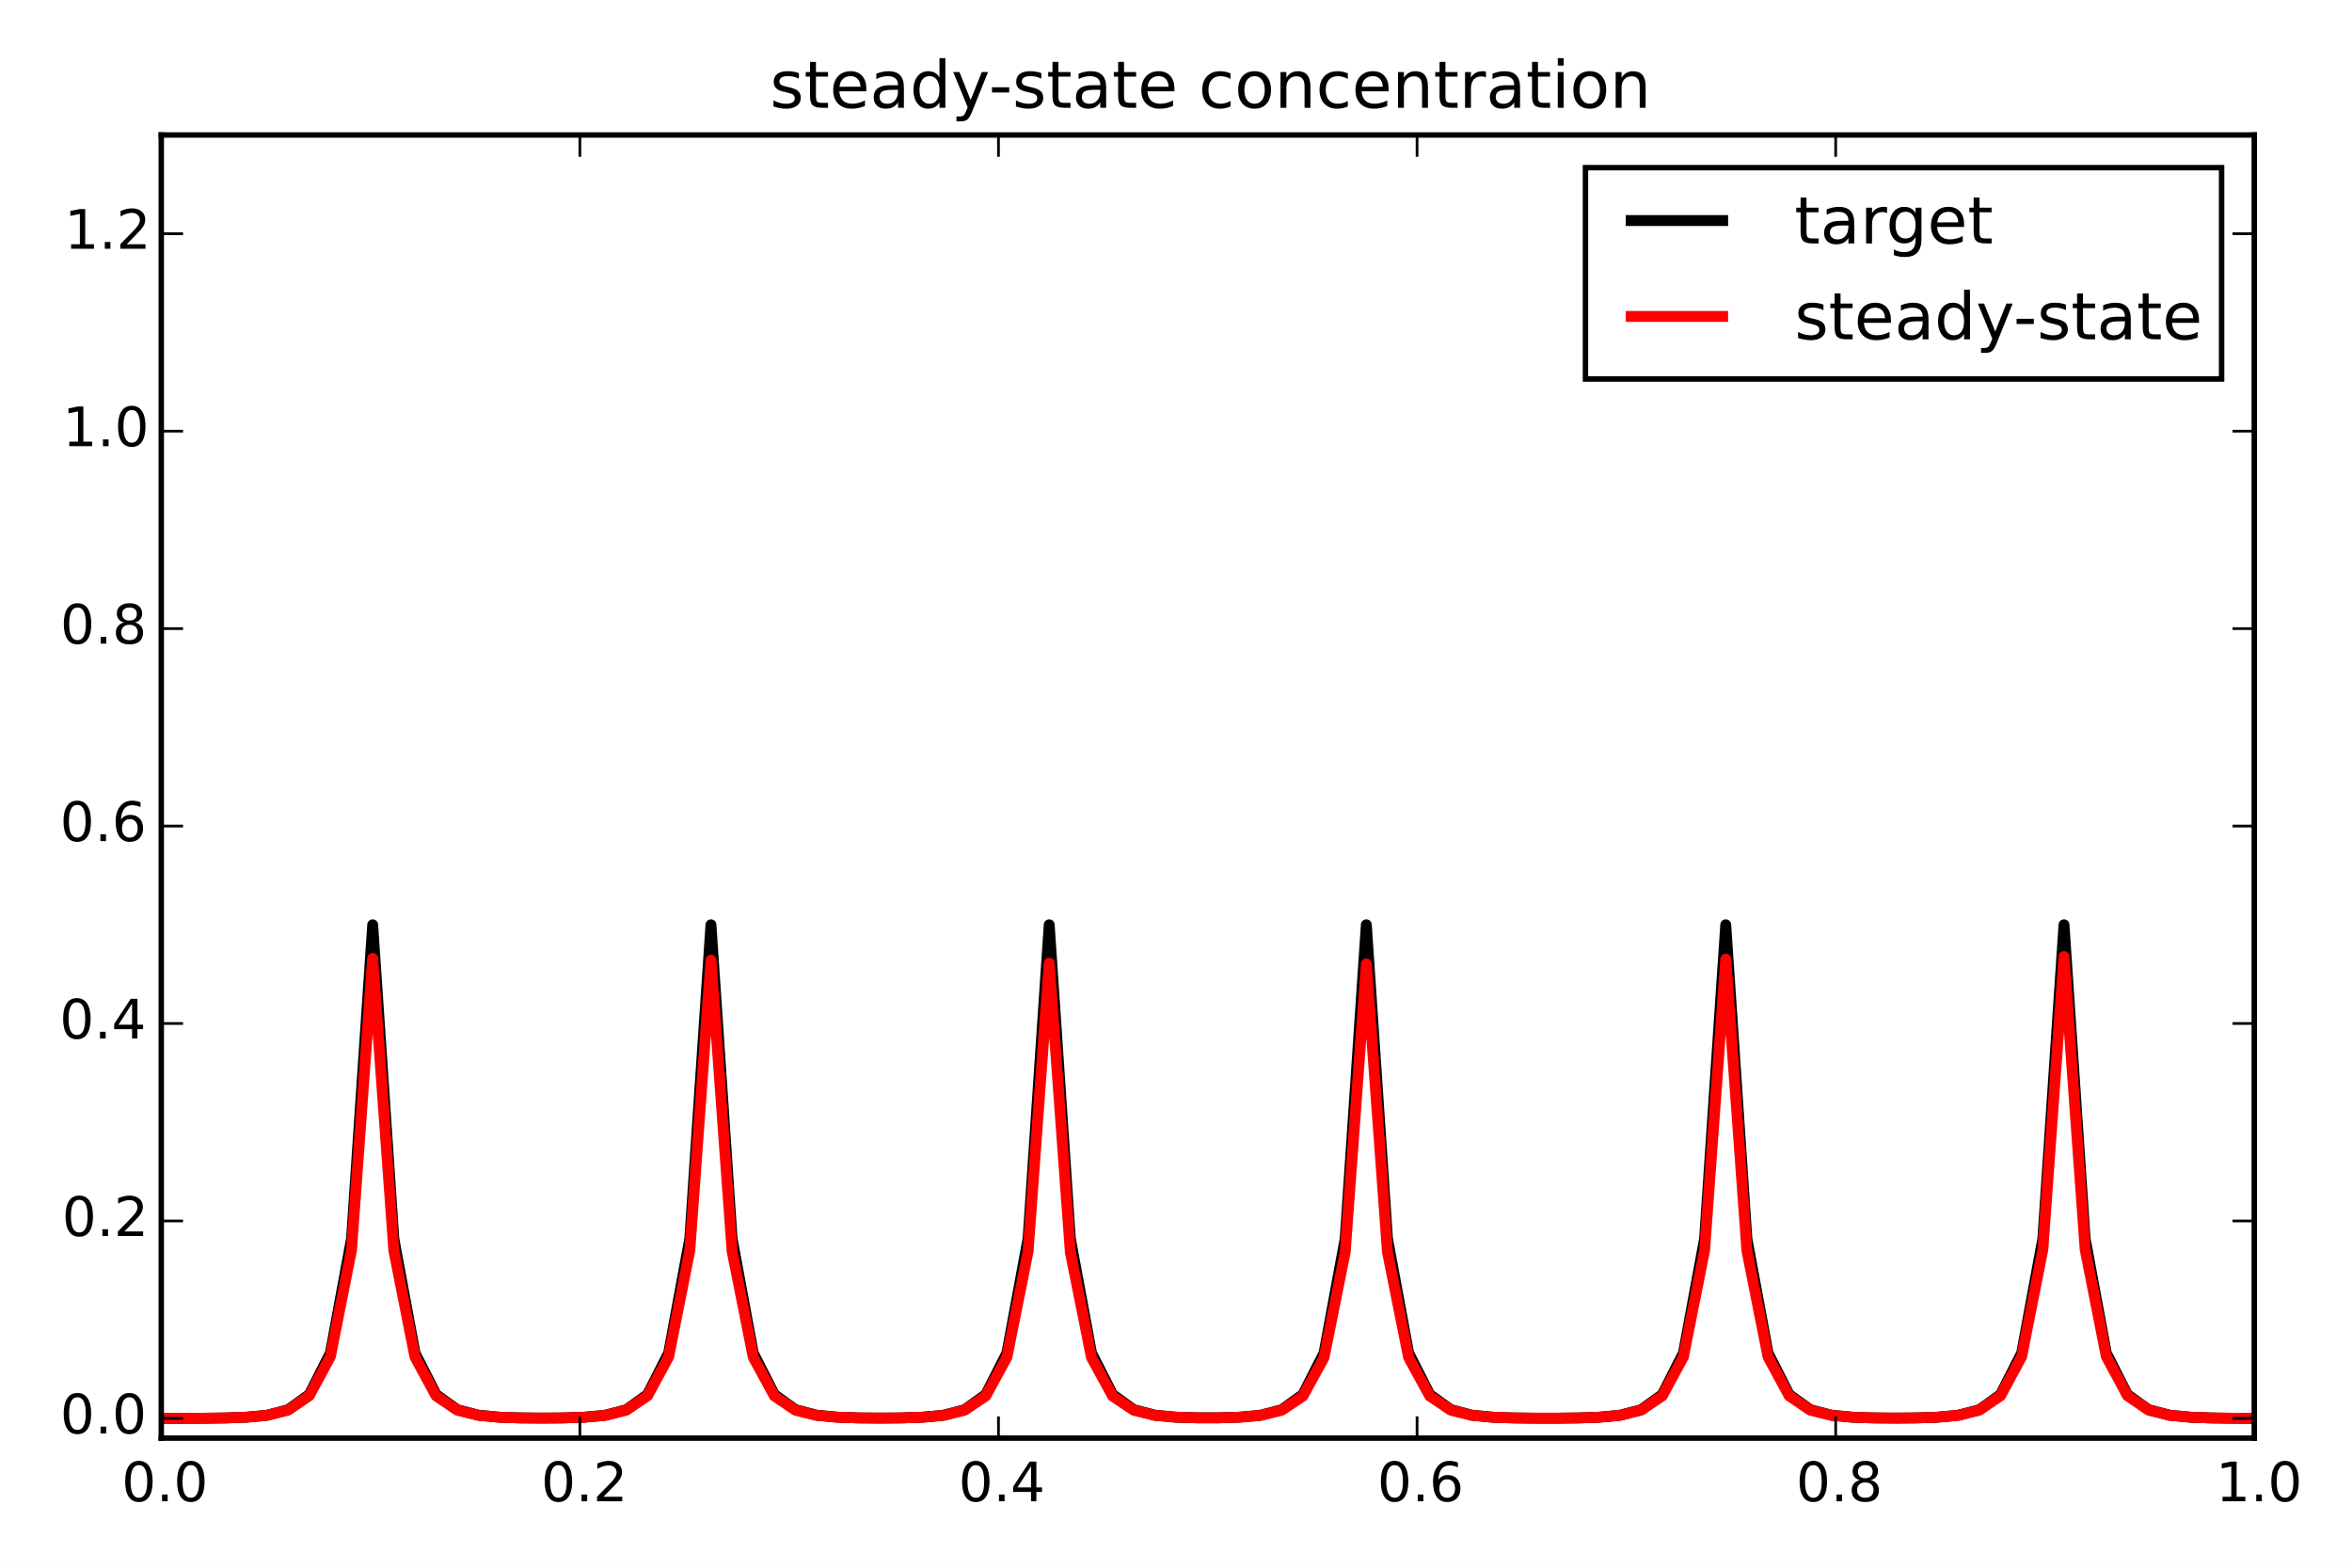
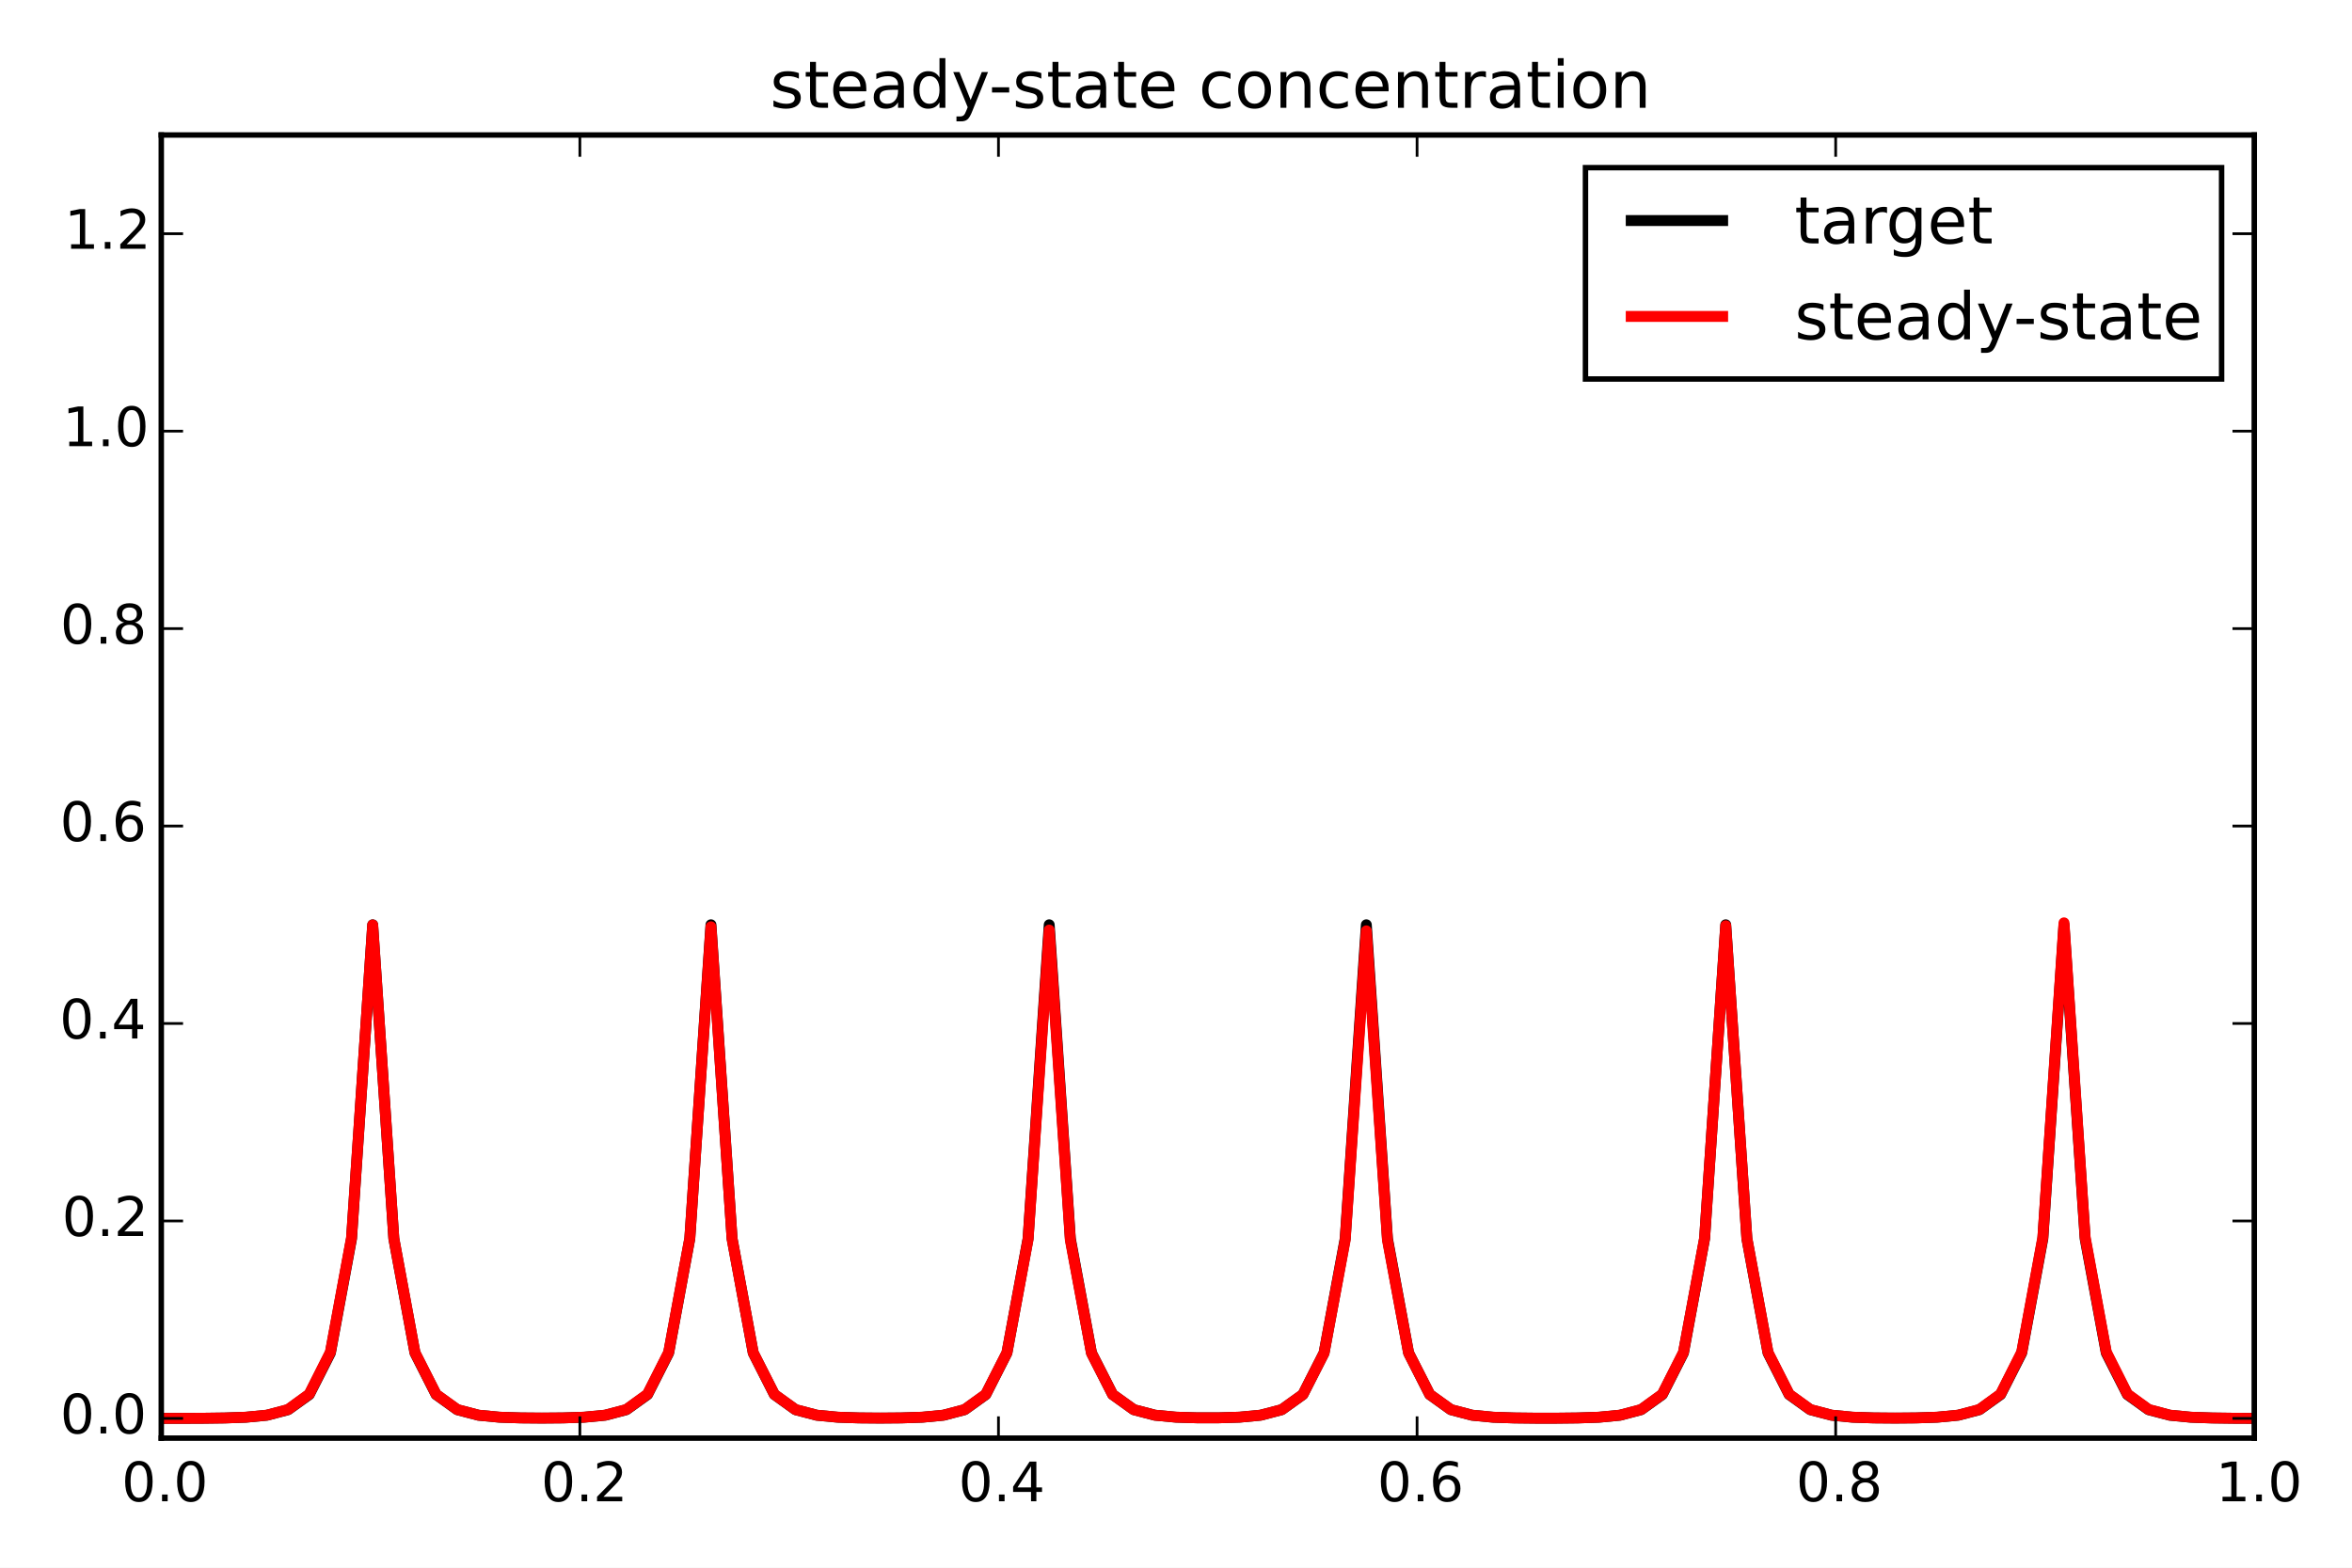
<svg xmlns="http://www.w3.org/2000/svg" xmlns:xlink="http://www.w3.org/1999/xlink" height="288pt" version="1.1" viewBox="0 0 432 288" width="432pt">
  <defs>
    <style type="text/css">
*{stroke-linecap:butt;stroke-linejoin:round;}
  </style>
  </defs>
  <g id="figure_1">
    <g id="patch_1">
      <path d=" M0 288 L432 288 L432 0 L0 0 z " style="fill:#ffffff;" />
    </g>
    <g id="axes_1">
      <g id="patch_2">
        <path d=" M29.622 264.2 L414.049 264.2 L414.049 24.8 L29.622 24.8 z " style="fill:#ffffff;" />
      </g>
      <g id="line2d_1">
        <path clip-path="url(#p29ad35683b)" d=" M29.622 260.569 L33.505 260.563 L37.388 260.545 L41.271 260.496 L45.154 260.361 L49.037 259.992 L52.92 258.978 L56.804 256.193 L60.687 248.546 L64.57 227.548 L68.453 169.891 L72.336 227.548 L76.219 248.546 L80.102 256.193 L83.985 258.977 L87.868 259.99 L91.751 260.357 L95.635 260.485 L99.518 260.517 L103.401 260.485 L107.284 260.357 L111.167 259.99 L115.05 258.977 L118.933 256.193 L122.816 248.546 L126.699 227.548 L130.583 169.891 L134.466 227.548 L138.349 248.546 L142.232 256.193 L146.115 258.977 L149.998 259.99 L153.881 260.357 L157.764 260.485 L161.647 260.517 L165.531 260.485 L169.414 260.357 L173.297 259.99 L177.18 258.977 L181.063 256.193 L184.946 248.546 L188.829 227.548 L192.712 169.891 L196.595 227.548 L200.478 248.546 L204.362 256.192 L208.245 258.976 L212.128 259.988 L216.011 260.351 L219.894 260.468 L223.777 260.468 L227.66 260.351 L231.543 259.988 L235.426 258.976 L239.31 256.192 L243.193 248.546 L247.076 227.548 L250.959 169.891 L254.842 227.548 L258.725 248.546 L262.608 256.193 L266.491 258.977 L270.374 259.991 L274.257 260.36 L278.141 260.492 L282.024 260.534 L285.907 260.534 L289.79 260.492 L293.673 260.36 L297.556 259.991 L301.439 258.977 L305.322 256.193 L309.205 248.546 L313.089 227.548 L316.972 169.891 L320.855 227.548 L324.738 248.546 L328.621 256.193 L332.504 258.977 L336.387 259.99 L340.27 260.357 L344.153 260.485 L348.036 260.517 L351.92 260.485 L355.803 260.357 L359.686 259.99 L363.569 258.977 L367.452 256.193 L371.335 248.546 L375.218 227.548 L379.101 169.891 L382.984 227.548 L386.867 248.546 L390.751 256.193 L394.634 258.978 L398.517 259.992 L402.4 260.361 L406.283 260.496 L410.166 260.545 L414.049 260.563" style="fill:none;stroke:#000000;stroke-linecap:square;stroke-width:2;" />
      </g>
      <g id="line2d_2">
-         <path clip-path="url(#p29ad35683b)" d=" M29.622 260.569 L33.505 260.563 L37.388 260.546 L41.271 260.499 L45.154 260.369 L49.037 260.015 L52.92 259.047 L56.804 256.404 L60.687 249.205 L64.57 229.602 L68.453 176.07 L72.336 229.735 L76.219 249.288 L80.102 256.441 L83.985 259.06 L87.868 260.018 L91.751 260.367 L95.635 260.489 L99.518 260.519 L103.401 260.489 L107.284 260.366 L111.167 260.015 L115.05 259.051 L118.933 256.42 L122.816 249.249 L126.699 229.721 L130.583 176.379 L134.466 229.84 L138.349 249.325 L142.232 256.454 L146.115 259.065 L149.998 260.02 L153.881 260.368 L157.764 260.489 L161.647 260.519 L165.531 260.489 L169.414 260.367 L173.297 260.018 L177.18 259.06 L181.063 256.446 L184.946 249.324 L188.829 229.929 L192.712 176.946 L196.595 230.046 L200.478 249.4 L204.362 256.482 L208.245 259.075 L212.128 260.022 L216.011 260.363 L219.894 260.473 L223.777 260.473 L227.66 260.363 L231.543 260.021 L235.426 259.07 L239.31 256.47 L243.193 249.378 L247.076 230.031 L250.959 177.084 L254.842 230.039 L258.725 249.377 L262.608 256.466 L266.491 259.067 L270.374 260.021 L274.257 260.37 L278.141 260.495 L282.024 260.536 L285.907 260.536 L289.79 260.495 L293.673 260.368 L297.556 260.017 L301.439 259.053 L305.322 256.423 L309.205 249.253 L313.089 229.701 L316.972 176.199 L320.855 229.724 L324.738 249.266 L328.621 256.427 L332.504 259.054 L336.387 260.016 L340.27 260.366 L344.153 260.489 L348.036 260.519 L351.92 260.489 L355.803 260.366 L359.686 260.014 L363.569 259.047 L367.452 256.406 L371.335 249.202 L375.218 229.544 L379.101 175.71 L382.984 229.522 L386.867 249.185 L390.751 256.396 L394.634 259.042 L398.517 260.012 L402.4 260.368 L406.283 260.498 L410.166 260.545 L414.049 260.563" style="fill:none;stroke:#ff0000;stroke-linecap:square;stroke-width:2;" />
+         <path clip-path="url(#p29ad35683b)" d=" M29.622 260.569 L33.505 260.562 L37.388 260.544 L41.271 260.493 L45.154 260.354 L49.037 259.974 L52.92 258.936 L56.804 256.101 L60.687 248.378 L64.57 227.349 L68.453 169.921 L72.336 227.491 L76.219 248.467 L80.102 256.14 L83.985 258.95 L87.868 259.978 L91.751 260.352 L95.635 260.483 L99.518 260.515 L103.401 260.483 L107.284 260.351 L111.167 259.975 L115.05 258.941 L118.933 256.117 L122.816 248.425 L126.699 227.476 L130.583 170.252 L134.466 227.604 L138.349 248.506 L142.232 256.154 L146.115 258.955 L149.998 259.98 L153.881 260.353 L157.764 260.483 L161.647 260.515 L165.531 260.483 L169.414 260.352 L173.297 259.978 L177.18 258.95 L181.063 256.146 L184.946 248.505 L188.829 227.699 L192.712 170.86 L196.595 227.824 L200.478 248.587 L204.362 256.184 L208.245 258.966 L212.128 259.982 L216.011 260.348 L219.894 260.466 L223.777 260.466 L227.66 260.348 L231.543 259.98 L235.426 258.961 L239.31 256.172 L243.193 248.563 L247.076 227.809 L250.959 171.008 L254.842 227.818 L258.725 248.562 L262.608 256.167 L266.491 258.958 L270.374 259.981 L274.257 260.355 L278.141 260.49 L282.024 260.533 L285.907 260.533 L289.79 260.49 L293.673 260.354 L297.556 259.976 L301.439 258.942 L305.322 256.121 L309.205 248.429 L313.089 227.454 L316.972 170.06 L320.855 227.479 L324.738 248.443 L328.621 256.126 L332.504 258.943 L336.387 259.975 L340.27 260.351 L344.153 260.483 L348.036 260.515 L351.92 260.482 L355.803 260.35 L359.686 259.973 L363.569 258.936 L367.452 256.103 L371.335 248.374 L375.218 227.286 L379.101 169.534 L382.984 227.262 L386.867 248.356 L390.751 256.092 L394.634 258.931 L398.517 259.972 L402.4 260.353 L406.283 260.492 L410.166 260.543 L414.049 260.562" style="fill:none;stroke:#ff0000;stroke-linecap:square;stroke-width:2;" />
      </g>
      <g id="patch_3">
        <path d=" M29.622 24.8 L414.049 24.8" style="fill:none;stroke:#000000;stroke-linecap:square;stroke-linejoin:miter;" />
      </g>
      <g id="patch_4">
        <path d=" M414.049 264.2 L414.049 24.8" style="fill:none;stroke:#000000;stroke-linecap:square;stroke-linejoin:miter;" />
      </g>
      <g id="patch_5">
        <path d=" M29.622 264.2 L414.049 264.2" style="fill:none;stroke:#000000;stroke-linecap:square;stroke-linejoin:miter;" />
      </g>
      <g id="patch_6">
        <path d=" M29.622 264.2 L29.622 24.8" style="fill:none;stroke:#000000;stroke-linecap:square;stroke-linejoin:miter;" />
      </g>
      <g id="matplotlib.axis_1">
        <g id="xtick_1">
          <g id="line2d_3">
            <defs>
              <path d=" M0 0 L0 -4" id="m93b0483c22" style="stroke:#000000;stroke-width:0.5;" />
            </defs>
            <g>
              <use style="stroke:#000000;stroke-width:0.5;" x="29.622" xlink:href="#m93b0483c22" y="264.2" />
            </g>
          </g>
          <g id="line2d_4">
            <defs>
              <path d=" M0 0 L0 4" id="m741efc42ff" style="stroke:#000000;stroke-width:0.5;" />
            </defs>
            <g>
              <use style="stroke:#000000;stroke-width:0.5;" x="29.622" xlink:href="#m741efc42ff" y="24.8" />
            </g>
          </g>
          <g id="text_1">
            <defs>
              <path d=" M31.781 66.406 Q24.172 66.406 20.328 58.906 Q16.5 51.422 16.5 36.375 Q16.5 21.391 20.328 13.891 Q24.172 6.391 31.781 6.391 Q39.453 6.391 43.281 13.891 Q47.125 21.391 47.125 36.375 Q47.125 51.422 43.281 58.906 Q39.453 66.406 31.781 66.406 M31.781 74.219 Q44.047 74.219 50.516 64.516 Q56.984 54.828 56.984 36.375 Q56.984 17.969 50.516 8.266 Q44.047 -1.422 31.781 -1.422 Q19.531 -1.422 13.062 8.266 Q6.594 17.969 6.594 36.375 Q6.594 54.828 13.062 64.516 Q19.531 74.219 31.781 74.219" id="BitstreamVeraSans-Roman-30" />
              <path d=" M10.688 12.406 L21 12.406 L21 0 L10.688 0 z " id="BitstreamVeraSans-Roman-2e" />
            </defs>
            <g transform="translate(22.33203 275.7984)scale(0.1 -0.1)">
              <use xlink:href="#BitstreamVeraSans-Roman-30" />
              <use x="63.623" xlink:href="#BitstreamVeraSans-Roman-2e" />
              <use x="95.41" xlink:href="#BitstreamVeraSans-Roman-30" />
            </g>
          </g>
        </g>
        <g id="xtick_2">
          <g id="line2d_5">
            <g>
              <use style="stroke:#000000;stroke-width:0.5;" x="106.507" xlink:href="#m93b0483c22" y="264.2" />
            </g>
          </g>
          <g id="line2d_6">
            <g>
              <use style="stroke:#000000;stroke-width:0.5;" x="106.507" xlink:href="#m741efc42ff" y="24.8" />
            </g>
          </g>
          <g id="text_2">
            <defs>
              <path d=" M19.188 8.297 L53.609 8.297 L53.609 0 L7.328 0 L7.328 8.297 Q12.938 14.109 22.625 23.891 Q32.328 33.688 34.812 36.531 Q39.547 41.844 41.422 45.531 Q43.312 49.219 43.312 52.781 Q43.312 58.594 39.234 62.25 Q35.156 65.922 28.609 65.922 Q23.969 65.922 18.812 64.312 Q13.672 62.703 7.812 59.422 L7.812 69.391 Q13.766 71.781 18.938 73 Q24.125 74.219 28.422 74.219 Q39.75 74.219 46.484 68.547 Q53.219 62.891 53.219 53.422 Q53.219 48.922 51.531 44.891 Q49.859 40.875 45.406 35.406 Q44.188 33.984 37.641 27.219 Q31.109 20.453 19.188 8.297" id="BitstreamVeraSans-Roman-32" />
            </defs>
            <g transform="translate(99.38625 275.7984)scale(0.1 -0.1)">
              <use xlink:href="#BitstreamVeraSans-Roman-30" />
              <use x="63.623" xlink:href="#BitstreamVeraSans-Roman-2e" />
              <use x="95.41" xlink:href="#BitstreamVeraSans-Roman-32" />
            </g>
          </g>
        </g>
        <g id="xtick_3">
          <g id="line2d_7">
            <g>
              <use style="stroke:#000000;stroke-width:0.5;" x="183.393" xlink:href="#m93b0483c22" y="264.2" />
            </g>
          </g>
          <g id="line2d_8">
            <g>
              <use style="stroke:#000000;stroke-width:0.5;" x="183.393" xlink:href="#m741efc42ff" y="24.8" />
            </g>
          </g>
          <g id="text_3">
            <defs>
              <path d=" M37.797 64.312 L12.891 25.391 L37.797 25.391 z  M35.203 72.906 L47.609 72.906 L47.609 25.391 L58.016 25.391 L58.016 17.188 L47.609 17.188 L47.609 0 L37.797 0 L37.797 17.188 L4.891 17.188 L4.891 26.703 z " id="BitstreamVeraSans-Roman-34" />
            </defs>
            <g transform="translate(176.0514 275.7984)scale(0.1 -0.1)">
              <use xlink:href="#BitstreamVeraSans-Roman-30" />
              <use x="63.623" xlink:href="#BitstreamVeraSans-Roman-2e" />
              <use x="95.41" xlink:href="#BitstreamVeraSans-Roman-34" />
            </g>
          </g>
        </g>
        <g id="xtick_4">
          <g id="line2d_9">
            <g>
              <use style="stroke:#000000;stroke-width:0.5;" x="260.278" xlink:href="#m93b0483c22" y="264.2" />
            </g>
          </g>
          <g id="line2d_10">
            <g>
              <use style="stroke:#000000;stroke-width:0.5;" x="260.278" xlink:href="#m741efc42ff" y="24.8" />
            </g>
          </g>
          <g id="text_4">
            <defs>
              <path d=" M33.016 40.375 Q26.375 40.375 22.484 35.828 Q18.609 31.297 18.609 23.391 Q18.609 15.531 22.484 10.953 Q26.375 6.391 33.016 6.391 Q39.656 6.391 43.531 10.953 Q47.406 15.531 47.406 23.391 Q47.406 31.297 43.531 35.828 Q39.656 40.375 33.016 40.375 M52.594 71.297 L52.594 62.312 Q48.875 64.062 45.094 64.984 Q41.312 65.922 37.594 65.922 Q27.828 65.922 22.672 59.328 Q17.531 52.734 16.797 39.406 Q19.672 43.656 24.016 45.922 Q28.375 48.188 33.594 48.188 Q44.578 48.188 50.953 41.516 Q57.328 34.859 57.328 23.391 Q57.328 12.156 50.688 5.359 Q44.047 -1.422 33.016 -1.422 Q20.359 -1.422 13.672 8.266 Q6.984 17.969 6.984 36.375 Q6.984 53.656 15.188 63.938 Q23.391 74.219 37.203 74.219 Q40.922 74.219 44.703 73.484 Q48.484 72.75 52.594 71.297" id="BitstreamVeraSans-Roman-36" />
            </defs>
            <g transform="translate(252.9712 275.7984)scale(0.1 -0.1)">
              <use xlink:href="#BitstreamVeraSans-Roman-30" />
              <use x="63.623" xlink:href="#BitstreamVeraSans-Roman-2e" />
              <use x="95.41" xlink:href="#BitstreamVeraSans-Roman-36" />
            </g>
          </g>
        </g>
        <g id="xtick_5">
          <g id="line2d_11">
            <g>
              <use style="stroke:#000000;stroke-width:0.5;" x="337.164" xlink:href="#m93b0483c22" y="264.2" />
            </g>
          </g>
          <g id="line2d_12">
            <g>
              <use style="stroke:#000000;stroke-width:0.5;" x="337.164" xlink:href="#m741efc42ff" y="24.8" />
            </g>
          </g>
          <g id="text_5">
            <defs>
              <path d=" M31.781 34.625 Q24.75 34.625 20.719 30.859 Q16.703 27.094 16.703 20.516 Q16.703 13.922 20.719 10.156 Q24.75 6.391 31.781 6.391 Q38.812 6.391 42.859 10.172 Q46.922 13.969 46.922 20.516 Q46.922 27.094 42.891 30.859 Q38.875 34.625 31.781 34.625 M21.922 38.812 Q15.578 40.375 12.031 44.719 Q8.5 49.078 8.5 55.328 Q8.5 64.062 14.719 69.141 Q20.953 74.219 31.781 74.219 Q42.672 74.219 48.875 69.141 Q55.078 64.062 55.078 55.328 Q55.078 49.078 51.531 44.719 Q48 40.375 41.703 38.812 Q48.828 37.156 52.797 32.312 Q56.781 27.484 56.781 20.516 Q56.781 9.906 50.312 4.234 Q43.844 -1.422 31.781 -1.422 Q19.734 -1.422 13.25 4.234 Q6.781 9.906 6.781 20.516 Q6.781 27.484 10.781 32.312 Q14.797 37.156 21.922 38.812 M18.312 54.391 Q18.312 48.734 21.844 45.562 Q25.391 42.391 31.781 42.391 Q38.141 42.391 41.719 45.562 Q45.312 48.734 45.312 54.391 Q45.312 60.062 41.719 63.234 Q38.141 66.406 31.781 66.406 Q25.391 66.406 21.844 63.234 Q18.312 60.062 18.312 54.391" id="BitstreamVeraSans-Roman-38" />
            </defs>
            <g transform="translate(329.8841 275.7984)scale(0.1 -0.1)">
              <use xlink:href="#BitstreamVeraSans-Roman-30" />
              <use x="63.623" xlink:href="#BitstreamVeraSans-Roman-2e" />
              <use x="95.41" xlink:href="#BitstreamVeraSans-Roman-38" />
            </g>
          </g>
        </g>
        <g id="xtick_6">
          <g id="line2d_13">
            <g>
              <use style="stroke:#000000;stroke-width:0.5;" x="414.049" xlink:href="#m93b0483c22" y="264.2" />
            </g>
          </g>
          <g id="line2d_14">
            <g>
              <use style="stroke:#000000;stroke-width:0.5;" x="414.049" xlink:href="#m741efc42ff" y="24.8" />
            </g>
          </g>
          <g id="text_6">
            <defs>
              <path d=" M12.406 8.297 L28.516 8.297 L28.516 63.922 L10.984 60.406 L10.984 69.391 L28.422 72.906 L38.281 72.906 L38.281 8.297 L54.391 8.297 L54.391 0 L12.406 0 z " id="BitstreamVeraSans-Roman-31" />
            </defs>
            <g transform="translate(406.9789 275.7984)scale(0.1 -0.1)">
              <use xlink:href="#BitstreamVeraSans-Roman-31" />
              <use x="63.623" xlink:href="#BitstreamVeraSans-Roman-2e" />
              <use x="95.41" xlink:href="#BitstreamVeraSans-Roman-30" />
            </g>
          </g>
        </g>
      </g>
      <g id="matplotlib.axis_2">
        <g id="ytick_1">
          <g id="line2d_15">
            <defs>
              <path d=" M0 0 L4 0" id="m728421d6d4" style="stroke:#000000;stroke-width:0.5;" />
            </defs>
            <g>
              <use style="stroke:#000000;stroke-width:0.5;" x="29.622" xlink:href="#m728421d6d4" y="260.573" />
            </g>
          </g>
          <g id="line2d_16">
            <defs>
              <path d=" M0 0 L-4 0" id="mcb0005524f" style="stroke:#000000;stroke-width:0.5;" />
            </defs>
            <g>
              <use style="stroke:#000000;stroke-width:0.5;" x="414.049" xlink:href="#mcb0005524f" y="260.573" />
            </g>
          </g>
          <g id="text_7">
            <g transform="translate(11.04219 263.3321)scale(0.1 -0.1)">
              <use xlink:href="#BitstreamVeraSans-Roman-30" />
              <use x="63.623" xlink:href="#BitstreamVeraSans-Roman-2e" />
              <use x="95.41" xlink:href="#BitstreamVeraSans-Roman-30" />
            </g>
          </g>
        </g>
        <g id="ytick_2">
          <g id="line2d_17">
            <g>
              <use style="stroke:#000000;stroke-width:0.5;" x="29.622" xlink:href="#m728421d6d4" y="224.3" />
            </g>
          </g>
          <g id="line2d_18">
            <g>
              <use style="stroke:#000000;stroke-width:0.5;" x="414.049" xlink:href="#mcb0005524f" y="224.3" />
            </g>
          </g>
          <g id="text_8">
            <g transform="translate(11.37969 227.0594)scale(0.1 -0.1)">
              <use xlink:href="#BitstreamVeraSans-Roman-30" />
              <use x="63.623" xlink:href="#BitstreamVeraSans-Roman-2e" />
              <use x="95.41" xlink:href="#BitstreamVeraSans-Roman-32" />
            </g>
          </g>
        </g>
        <g id="ytick_3">
          <g id="line2d_19">
            <g>
              <use style="stroke:#000000;stroke-width:0.5;" x="29.622" xlink:href="#m728421d6d4" y="188.027" />
            </g>
          </g>
          <g id="line2d_20">
            <g>
              <use style="stroke:#000000;stroke-width:0.5;" x="414.049" xlink:href="#mcb0005524f" y="188.027" />
            </g>
          </g>
          <g id="text_9">
            <g transform="translate(10.93906 190.7866)scale(0.1 -0.1)">
              <use xlink:href="#BitstreamVeraSans-Roman-30" />
              <use x="63.623" xlink:href="#BitstreamVeraSans-Roman-2e" />
              <use x="95.41" xlink:href="#BitstreamVeraSans-Roman-34" />
            </g>
          </g>
        </g>
        <g id="ytick_4">
          <g id="line2d_21">
            <g>
              <use style="stroke:#000000;stroke-width:0.5;" x="29.622" xlink:href="#m728421d6d4" y="151.755" />
            </g>
          </g>
          <g id="line2d_22">
            <g>
              <use style="stroke:#000000;stroke-width:0.5;" x="414.049" xlink:href="#mcb0005524f" y="151.755" />
            </g>
          </g>
          <g id="text_10">
            <g transform="translate(11.00781 154.5139)scale(0.1 -0.1)">
              <use xlink:href="#BitstreamVeraSans-Roman-30" />
              <use x="63.623" xlink:href="#BitstreamVeraSans-Roman-2e" />
              <use x="95.41" xlink:href="#BitstreamVeraSans-Roman-36" />
            </g>
          </g>
        </g>
        <g id="ytick_5">
          <g id="line2d_23">
            <g>
              <use style="stroke:#000000;stroke-width:0.5;" x="29.622" xlink:href="#m728421d6d4" y="115.482" />
            </g>
          </g>
          <g id="line2d_24">
            <g>
              <use style="stroke:#000000;stroke-width:0.5;" x="414.049" xlink:href="#mcb0005524f" y="115.482" />
            </g>
          </g>
          <g id="text_11">
            <g transform="translate(11.0625 118.2412)scale(0.1 -0.1)">
              <use xlink:href="#BitstreamVeraSans-Roman-30" />
              <use x="63.623" xlink:href="#BitstreamVeraSans-Roman-2e" />
              <use x="95.41" xlink:href="#BitstreamVeraSans-Roman-38" />
            </g>
          </g>
        </g>
        <g id="ytick_6">
          <g id="line2d_25">
            <g>
              <use style="stroke:#000000;stroke-width:0.5;" x="29.622" xlink:href="#m728421d6d4" y="79.209" />
            </g>
          </g>
          <g id="line2d_26">
            <g>
              <use style="stroke:#000000;stroke-width:0.5;" x="414.049" xlink:href="#mcb0005524f" y="79.209" />
            </g>
          </g>
          <g id="text_12">
            <g transform="translate(11.48125 81.96847)scale(0.1 -0.1)">
              <use xlink:href="#BitstreamVeraSans-Roman-31" />
              <use x="63.623" xlink:href="#BitstreamVeraSans-Roman-2e" />
              <use x="95.41" xlink:href="#BitstreamVeraSans-Roman-30" />
            </g>
          </g>
        </g>
        <g id="ytick_7">
          <g id="line2d_27">
            <g>
              <use style="stroke:#000000;stroke-width:0.5;" x="29.622" xlink:href="#m728421d6d4" y="42.936" />
            </g>
          </g>
          <g id="line2d_28">
            <g>
              <use style="stroke:#000000;stroke-width:0.5;" x="414.049" xlink:href="#mcb0005524f" y="42.936" />
            </g>
          </g>
          <g id="text_13">
            <g transform="translate(11.81875 45.69574)scale(0.1 -0.1)">
              <use xlink:href="#BitstreamVeraSans-Roman-31" />
              <use x="63.623" xlink:href="#BitstreamVeraSans-Roman-2e" />
              <use x="95.41" xlink:href="#BitstreamVeraSans-Roman-32" />
            </g>
          </g>
        </g>
      </g>
      <g id="text_14">
        <defs>
          <path id="BitstreamVeraSans-Roman-20" />
          <path d=" M54.891 33.016 L54.891 0 L45.906 0 L45.906 32.719 Q45.906 40.484 42.875 44.328 Q39.844 48.188 33.797 48.188 Q26.516 48.188 22.312 43.547 Q18.109 38.922 18.109 30.906 L18.109 0 L9.078 0 L9.078 54.688 L18.109 54.688 L18.109 46.188 Q21.344 51.125 25.703 53.562 Q30.078 56 35.797 56 Q45.219 56 50.047 50.172 Q54.891 44.344 54.891 33.016" id="BitstreamVeraSans-Roman-6e" />
          <path d=" M41.109 46.297 Q39.594 47.172 37.812 47.578 Q36.031 48 33.891 48 Q26.266 48 22.188 43.047 Q18.109 38.094 18.109 28.812 L18.109 0 L9.078 0 L9.078 54.688 L18.109 54.688 L18.109 46.188 Q20.953 51.172 25.484 53.578 Q30.031 56 36.531 56 Q37.453 56 38.578 55.875 Q39.703 55.766 41.062 55.516 z " id="BitstreamVeraSans-Roman-72" />
          <path d=" M30.609 48.391 Q23.391 48.391 19.188 42.75 Q14.984 37.109 14.984 27.297 Q14.984 17.484 19.156 11.844 Q23.344 6.203 30.609 6.203 Q37.797 6.203 41.984 11.859 Q46.188 17.531 46.188 27.297 Q46.188 37.016 41.984 42.703 Q37.797 48.391 30.609 48.391 M30.609 56 Q42.328 56 49.016 48.375 Q55.719 40.766 55.719 27.297 Q55.719 13.875 49.016 6.219 Q42.328 -1.422 30.609 -1.422 Q18.844 -1.422 12.172 6.219 Q5.516 13.875 5.516 27.297 Q5.516 40.766 12.172 48.375 Q18.844 56 30.609 56" id="BitstreamVeraSans-Roman-6f" />
          <path d=" M9.422 54.688 L18.406 54.688 L18.406 0 L9.422 0 z  M9.422 75.984 L18.406 75.984 L18.406 64.594 L9.422 64.594 z " id="BitstreamVeraSans-Roman-69" />
          <path d=" M4.891 31.391 L31.203 31.391 L31.203 23.391 L4.891 23.391 z " id="BitstreamVeraSans-Roman-2d" />
          <path d=" M32.172 -5.078 Q28.375 -14.844 24.75 -17.812 Q21.141 -20.797 15.094 -20.797 L7.906 -20.797 L7.906 -13.281 L13.188 -13.281 Q16.891 -13.281 18.938 -11.516 Q21 -9.766 23.484 -3.219 L25.094 0.875 L2.984 54.688 L12.5 54.688 L29.594 11.922 L46.688 54.688 L56.203 54.688 z " id="BitstreamVeraSans-Roman-79" />
          <path d=" M56.203 29.594 L56.203 25.203 L14.891 25.203 Q15.484 15.922 20.484 11.062 Q25.484 6.203 34.422 6.203 Q39.594 6.203 44.453 7.469 Q49.312 8.734 54.109 11.281 L54.109 2.781 Q49.266 0.734 44.188 -0.344 Q39.109 -1.422 33.891 -1.422 Q20.797 -1.422 13.156 6.188 Q5.516 13.812 5.516 26.812 Q5.516 40.234 12.766 48.109 Q20.016 56 32.328 56 Q43.359 56 49.781 48.891 Q56.203 41.797 56.203 29.594 M47.219 32.234 Q47.125 39.594 43.094 43.984 Q39.062 48.391 32.422 48.391 Q24.906 48.391 20.391 44.141 Q15.875 39.891 15.188 32.172 z " id="BitstreamVeraSans-Roman-65" />
          <path d=" M45.406 46.391 L45.406 75.984 L54.391 75.984 L54.391 0 L45.406 0 L45.406 8.203 Q42.578 3.328 38.25 0.953 Q33.938 -1.422 27.875 -1.422 Q17.969 -1.422 11.734 6.484 Q5.516 14.406 5.516 27.297 Q5.516 40.188 11.734 48.094 Q17.969 56 27.875 56 Q33.938 56 38.25 53.625 Q42.578 51.266 45.406 46.391 M14.797 27.297 Q14.797 17.391 18.875 11.75 Q22.953 6.109 30.078 6.109 Q37.203 6.109 41.297 11.75 Q45.406 17.391 45.406 27.297 Q45.406 37.203 41.297 42.844 Q37.203 48.484 30.078 48.484 Q22.953 48.484 18.875 42.844 Q14.797 37.203 14.797 27.297" id="BitstreamVeraSans-Roman-64" />
          <path d=" M18.312 70.219 L18.312 54.688 L36.812 54.688 L36.812 47.703 L18.312 47.703 L18.312 18.016 Q18.312 11.328 20.141 9.422 Q21.969 7.516 27.594 7.516 L36.812 7.516 L36.812 0 L27.594 0 Q17.188 0 13.234 3.875 Q9.281 7.766 9.281 18.016 L9.281 47.703 L2.688 47.703 L2.688 54.688 L9.281 54.688 L9.281 70.219 z " id="BitstreamVeraSans-Roman-74" />
          <path d=" M34.281 27.484 Q23.391 27.484 19.188 25 Q14.984 22.516 14.984 16.5 Q14.984 11.719 18.141 8.906 Q21.297 6.109 26.703 6.109 Q34.188 6.109 38.703 11.406 Q43.219 16.703 43.219 25.484 L43.219 27.484 z  M52.203 31.203 L52.203 0 L43.219 0 L43.219 8.297 Q40.141 3.328 35.547 0.953 Q30.953 -1.422 24.312 -1.422 Q15.922 -1.422 10.953 3.297 Q6 8.016 6 15.922 Q6 25.141 12.172 29.828 Q18.359 34.516 30.609 34.516 L43.219 34.516 L43.219 35.406 Q43.219 41.609 39.141 45 Q35.062 48.391 27.688 48.391 Q23 48.391 18.547 47.266 Q14.109 46.141 10.016 43.891 L10.016 52.203 Q14.938 54.109 19.578 55.047 Q24.219 56 28.609 56 Q40.484 56 46.344 49.844 Q52.203 43.703 52.203 31.203" id="BitstreamVeraSans-Roman-61" />
          <path d=" M44.281 53.078 L44.281 44.578 Q40.484 46.531 36.375 47.5 Q32.281 48.484 27.875 48.484 Q21.188 48.484 17.844 46.438 Q14.5 44.391 14.5 40.281 Q14.5 37.156 16.891 35.375 Q19.281 33.594 26.516 31.984 L29.594 31.297 Q39.156 29.25 43.188 25.516 Q47.219 21.781 47.219 15.094 Q47.219 7.469 41.188 3.016 Q35.156 -1.422 24.609 -1.422 Q20.219 -1.422 15.453 -0.562 Q10.688 0.297 5.422 2 L5.422 11.281 Q10.406 8.688 15.234 7.391 Q20.062 6.109 24.812 6.109 Q31.156 6.109 34.562 8.281 Q37.984 10.453 37.984 14.406 Q37.984 18.062 35.516 20.016 Q33.062 21.969 24.703 23.781 L21.578 24.516 Q13.234 26.266 9.516 29.906 Q5.812 33.547 5.812 39.891 Q5.812 47.609 11.281 51.797 Q16.75 56 26.812 56 Q31.781 56 36.172 55.266 Q40.578 54.547 44.281 53.078" id="BitstreamVeraSans-Roman-73" />
          <path d=" M48.781 52.594 L48.781 44.188 Q44.969 46.297 41.141 47.344 Q37.312 48.391 33.406 48.391 Q24.656 48.391 19.812 42.844 Q14.984 37.312 14.984 27.297 Q14.984 17.281 19.812 11.734 Q24.656 6.203 33.406 6.203 Q37.312 6.203 41.141 7.25 Q44.969 8.297 48.781 10.406 L48.781 2.094 Q45.016 0.344 40.984 -0.531 Q36.969 -1.422 32.422 -1.422 Q20.062 -1.422 12.781 6.344 Q5.516 14.109 5.516 27.297 Q5.516 40.672 12.859 48.328 Q20.219 56 33.016 56 Q37.156 56 41.109 55.141 Q45.062 54.297 48.781 52.594" id="BitstreamVeraSans-Roman-63" />
        </defs>
        <g transform="translate(141.4177 19.8)scale(0.12 -0.12)">
          <use xlink:href="#BitstreamVeraSans-Roman-73" />
          <use x="52.1" xlink:href="#BitstreamVeraSans-Roman-74" />
          <use x="91.309" xlink:href="#BitstreamVeraSans-Roman-65" />
          <use x="152.832" xlink:href="#BitstreamVeraSans-Roman-61" />
          <use x="214.111" xlink:href="#BitstreamVeraSans-Roman-64" />
          <use x="277.588" xlink:href="#BitstreamVeraSans-Roman-79" />
          <use x="335.018" xlink:href="#BitstreamVeraSans-Roman-2d" />
          <use x="371.102" xlink:href="#BitstreamVeraSans-Roman-73" />
          <use x="423.201" xlink:href="#BitstreamVeraSans-Roman-74" />
          <use x="462.41" xlink:href="#BitstreamVeraSans-Roman-61" />
          <use x="523.689" xlink:href="#BitstreamVeraSans-Roman-74" />
          <use x="562.898" xlink:href="#BitstreamVeraSans-Roman-65" />
          <use x="624.422" xlink:href="#BitstreamVeraSans-Roman-20" />
          <use x="656.209" xlink:href="#BitstreamVeraSans-Roman-63" />
          <use x="711.189" xlink:href="#BitstreamVeraSans-Roman-6f" />
          <use x="772.371" xlink:href="#BitstreamVeraSans-Roman-6e" />
          <use x="835.75" xlink:href="#BitstreamVeraSans-Roman-63" />
          <use x="890.73" xlink:href="#BitstreamVeraSans-Roman-65" />
          <use x="952.254" xlink:href="#BitstreamVeraSans-Roman-6e" />
          <use x="1015.633" xlink:href="#BitstreamVeraSans-Roman-74" />
          <use x="1054.842" xlink:href="#BitstreamVeraSans-Roman-72" />
          <use x="1095.955" xlink:href="#BitstreamVeraSans-Roman-61" />
          <use x="1157.234" xlink:href="#BitstreamVeraSans-Roman-74" />
          <use x="1196.443" xlink:href="#BitstreamVeraSans-Roman-69" />
          <use x="1224.227" xlink:href="#BitstreamVeraSans-Roman-6f" />
          <use x="1285.408" xlink:href="#BitstreamVeraSans-Roman-6e" />
        </g>
      </g>
      <g id="legend_1">
        <g id="patch_7">
          <path d=" M291.209 69.627 L408.049 69.627 L408.049 30.8 L291.209 30.8 z " style="fill:#ffffff;stroke:#000000;stroke-linejoin:miter;" />
        </g>
        <g id="line2d_29">
          <path d=" M299.609 40.518 L316.409 40.518" style="fill:none;stroke:#000000;stroke-linecap:square;stroke-width:2;" />
        </g>
        <g id="line2d_30" />
        <g id="text_15">
          <defs>
            <path d=" M45.406 27.984 Q45.406 37.75 41.375 43.109 Q37.359 48.484 30.078 48.484 Q22.859 48.484 18.828 43.109 Q14.797 37.75 14.797 27.984 Q14.797 18.266 18.828 12.891 Q22.859 7.516 30.078 7.516 Q37.359 7.516 41.375 12.891 Q45.406 18.266 45.406 27.984 M54.391 6.781 Q54.391 -7.172 48.188 -13.984 Q42 -20.797 29.203 -20.797 Q24.469 -20.797 20.266 -20.094 Q16.062 -19.391 12.109 -17.922 L12.109 -9.188 Q16.062 -11.328 19.922 -12.344 Q23.781 -13.375 27.781 -13.375 Q36.625 -13.375 41.016 -8.766 Q45.406 -4.156 45.406 5.172 L45.406 9.625 Q42.625 4.781 38.281 2.391 Q33.938 0 27.875 0 Q17.828 0 11.672 7.656 Q5.516 15.328 5.516 27.984 Q5.516 40.672 11.672 48.328 Q17.828 56 27.875 56 Q33.938 56 38.281 53.609 Q42.625 51.219 45.406 46.391 L45.406 54.688 L54.391 54.688 z " id="BitstreamVeraSans-Roman-67" />
          </defs>
          <g transform="translate(329.6086 44.71813)scale(0.12 -0.12)">
            <use xlink:href="#BitstreamVeraSans-Roman-74" />
            <use x="39.209" xlink:href="#BitstreamVeraSans-Roman-61" />
            <use x="100.488" xlink:href="#BitstreamVeraSans-Roman-72" />
            <use x="139.852" xlink:href="#BitstreamVeraSans-Roman-67" />
            <use x="203.328" xlink:href="#BitstreamVeraSans-Roman-65" />
            <use x="264.852" xlink:href="#BitstreamVeraSans-Roman-74" />
          </g>
        </g>
        <g id="line2d_31">
          <path d=" M299.609 58.132 L316.409 58.132" style="fill:none;stroke:#ff0000;stroke-linecap:square;stroke-width:2;" />
        </g>
        <g id="line2d_32" />
        <g id="text_16">
          <g transform="translate(329.6086 62.33187)scale(0.12 -0.12)">
            <use xlink:href="#BitstreamVeraSans-Roman-73" />
            <use x="52.1" xlink:href="#BitstreamVeraSans-Roman-74" />
            <use x="91.309" xlink:href="#BitstreamVeraSans-Roman-65" />
            <use x="152.832" xlink:href="#BitstreamVeraSans-Roman-61" />
            <use x="214.111" xlink:href="#BitstreamVeraSans-Roman-64" />
            <use x="277.588" xlink:href="#BitstreamVeraSans-Roman-79" />
            <use x="335.018" xlink:href="#BitstreamVeraSans-Roman-2d" />
            <use x="371.102" xlink:href="#BitstreamVeraSans-Roman-73" />
            <use x="423.201" xlink:href="#BitstreamVeraSans-Roman-74" />
            <use x="462.41" xlink:href="#BitstreamVeraSans-Roman-61" />
            <use x="523.689" xlink:href="#BitstreamVeraSans-Roman-74" />
            <use x="562.898" xlink:href="#BitstreamVeraSans-Roman-65" />
          </g>
        </g>
      </g>
    </g>
  </g>
  <defs>
    <clipPath id="p29ad35683b">
      <rect height="239.4" width="384.427" x="29.622" y="24.8" />
    </clipPath>
  </defs>
</svg>
